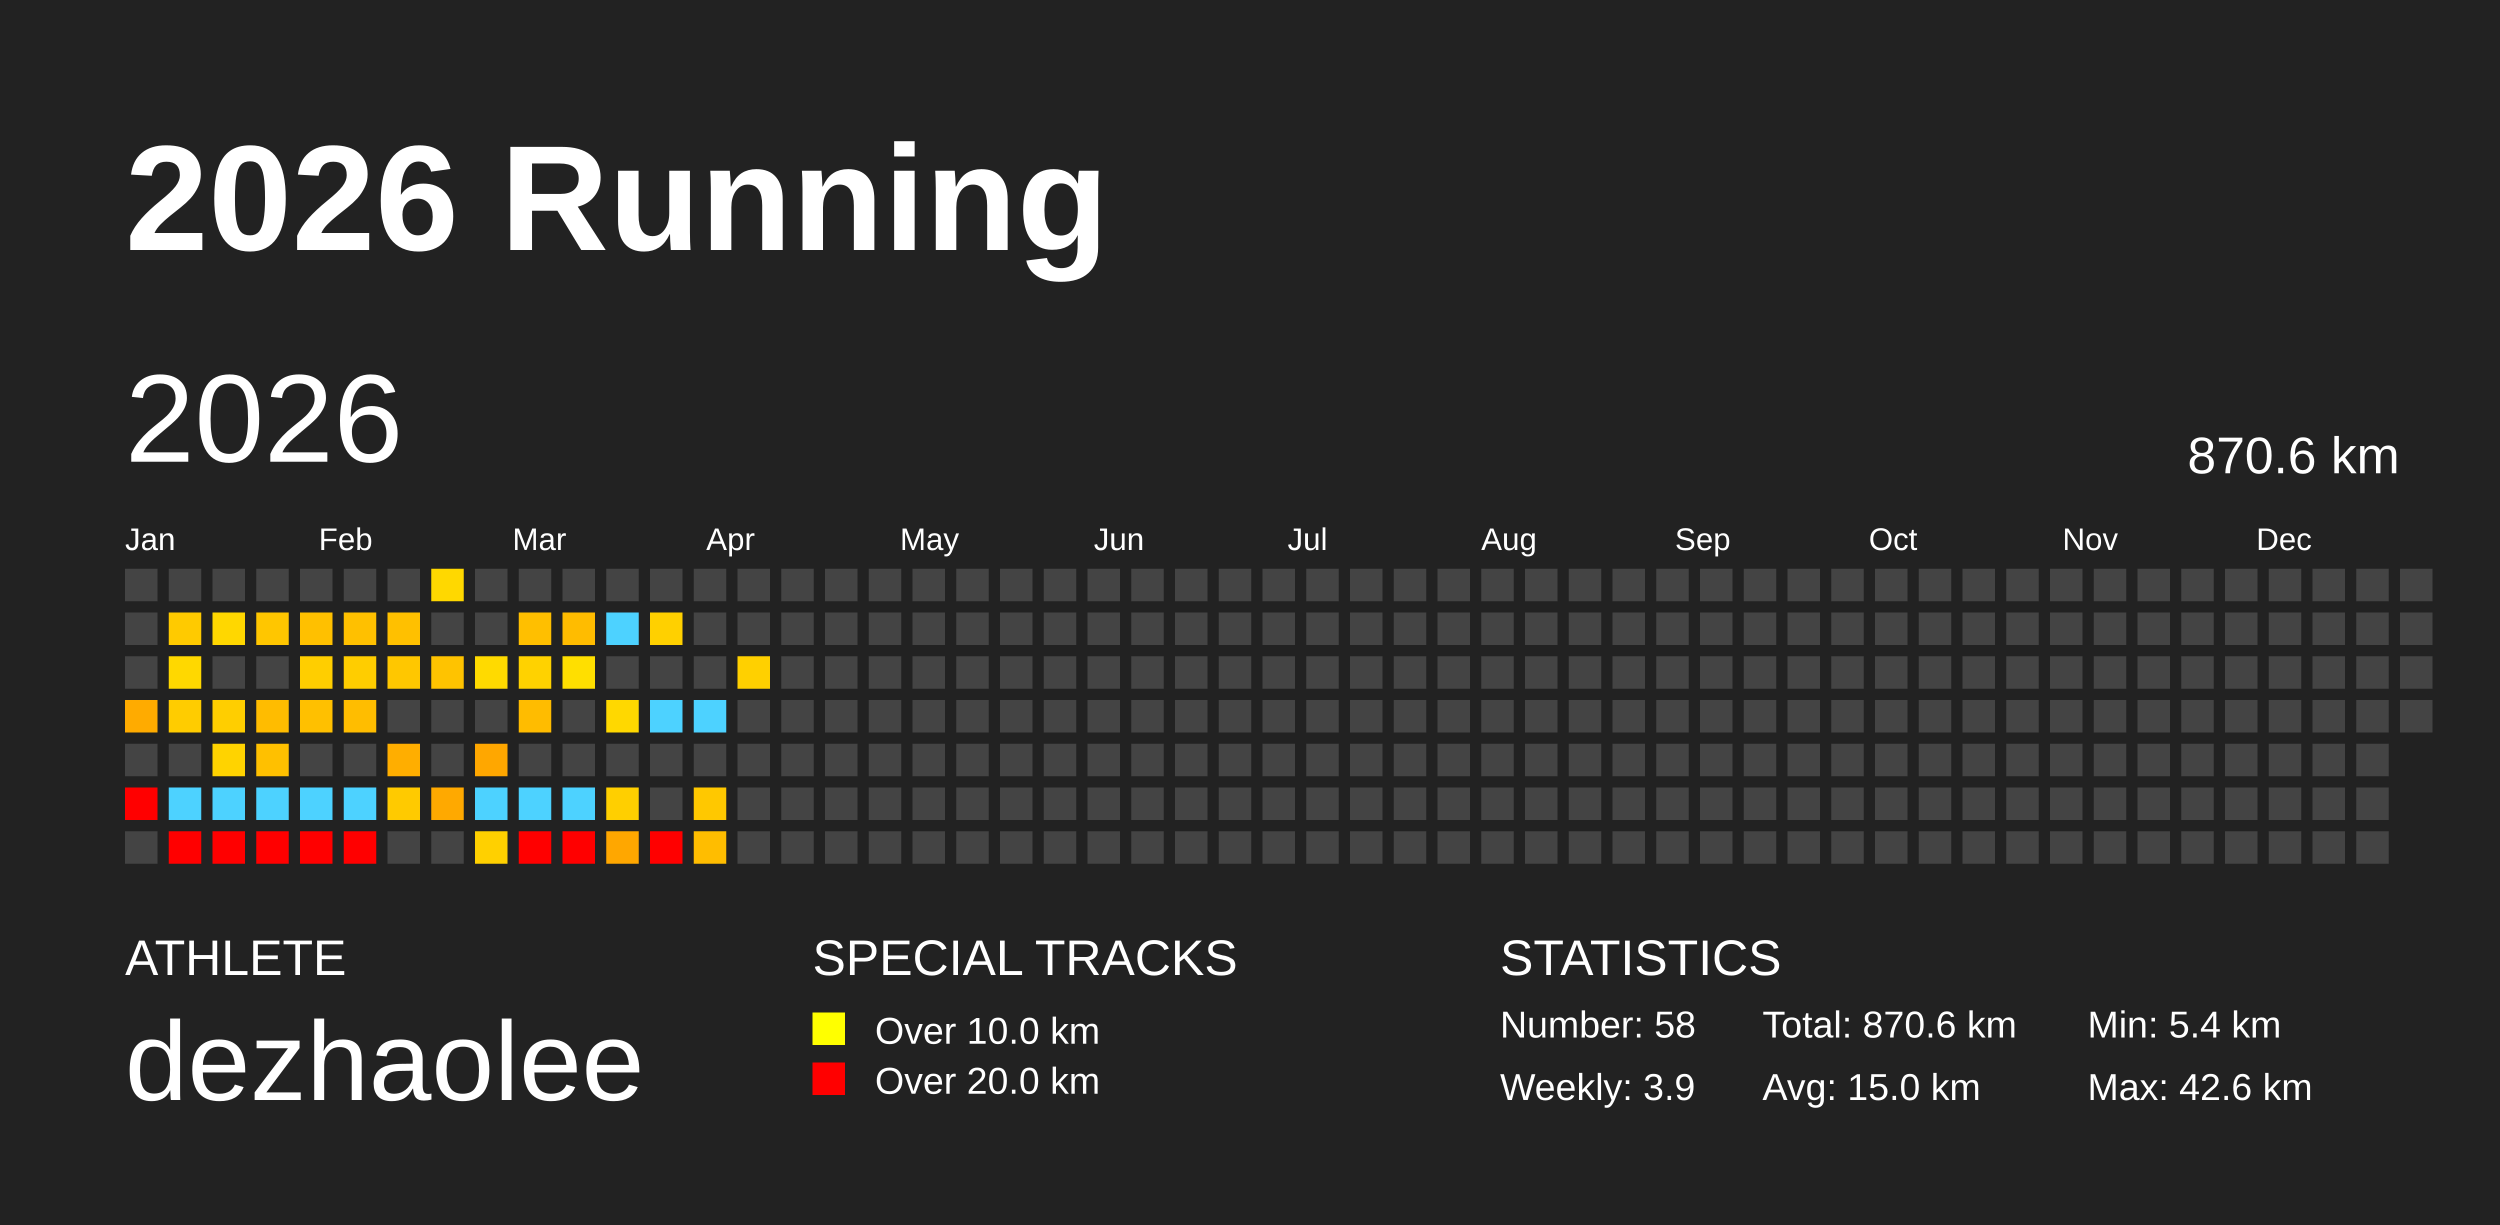
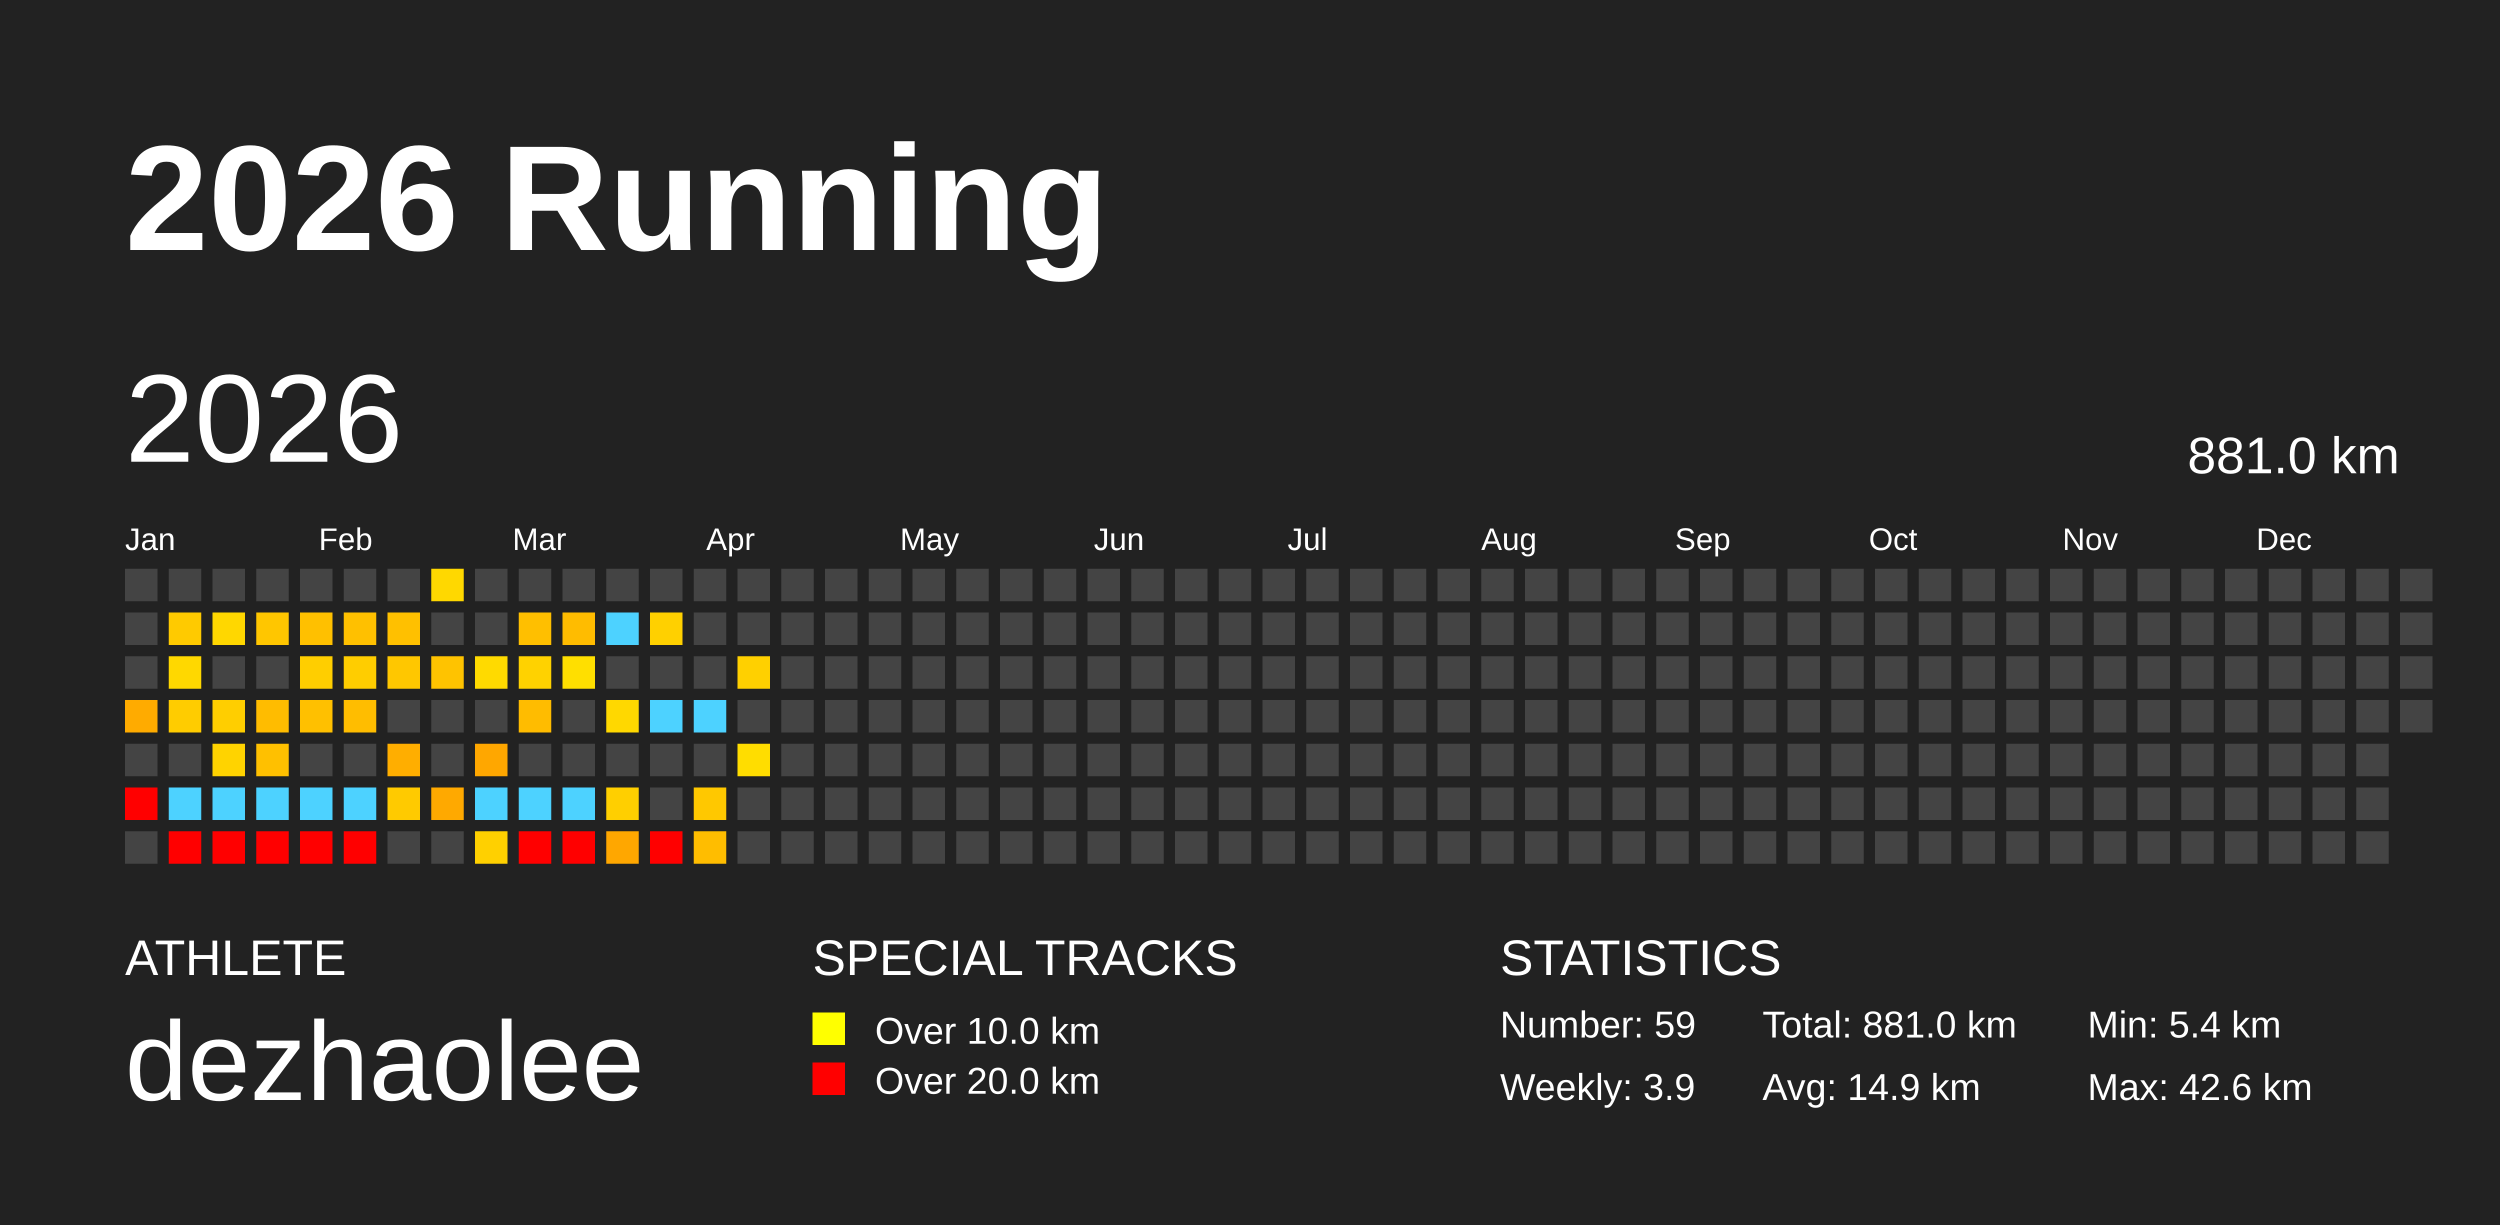
<svg xmlns="http://www.w3.org/2000/svg" baseProfile="full" height="98mm" version="1.1" viewBox="0,0,200,98" width="200mm">
  <defs />
  <rect fill="#222222" height="98" width="200" x="0" y="0" />
  <text fill="#FFFFFF" style="font-size:12px; font-family:Arial; font-weight:bold;" x="10" y="20">2026 Running</text>
  <text fill="#FFFFFF" style="font-size:4px; font-family:Arial" x="10" y="78">ATHLETE</text>
  <text fill="#FFFFFF" style="font-size:9px; font-family:Arial" x="10" y="88">dezhaolee</text>
  <text fill="#FFFFFF" style="font-size:4px; font-family:Arial" x="65" y="78">SPECIAL TRACKS</text>
  <rect fill="yellow" height="2.6" width="2.6" x="65" y="81" />
  <text fill="#FFFFFF" style="font-size:3px; font-family:Arial" x="70" y="83.5">Over 10.0 km</text>
  <rect fill="red" height="2.6" width="2.6" x="65" y="85" />
  <text fill="#FFFFFF" style="font-size:3px; font-family:Arial" x="70" y="87.5">Over 20.0 km</text>
  <text fill="#FFFFFF" style="font-size:4px; font-family:Arial" x="120" y="78">STATISTICS</text>
-   <text fill="#FFFFFF" style="font-size:3px; font-family:Arial" x="120" y="83">Number: 58</text>
+   <text fill="#FFFFFF" style="font-size:3px; font-family:Arial" x="120" y="83">Number: 59</text>
  <text fill="#FFFFFF" style="font-size:3px; font-family:Arial" x="120" y="88">Weekly: 3.9</text>
-   <text fill="#FFFFFF" style="font-size:3px; font-family:Arial" x="141" y="83">Total: 870.6 km</text>
-   <text fill="#FFFFFF" style="font-size:3px; font-family:Arial" x="141" y="88">Avg: 15.0 km</text>
+   <text fill="#FFFFFF" style="font-size:3px; font-family:Arial" x="141" y="83">Total: 881.0 km</text>
+   <text fill="#FFFFFF" style="font-size:3px; font-family:Arial" x="141" y="88">Avg: 14.9 km</text>
  <text fill="#FFFFFF" style="font-size:3px; font-family:Arial" x="167" y="83">Min: 5.4 km</text>
  <text fill="#FFFFFF" style="font-size:3px; font-family:Arial" x="167" y="88">Max: 42.6 km</text>
  <text dominant-baseline="hanging" fill="#FFFFFF" style="font-size:10.0px; font-family:Arial;" x="10" y="30">2026</text>
-   <text dominant-baseline="hanging" fill="#FFFFFF" style="font-size:4.125px; font-family:Arial;" x="175" y="35">870.6 km</text>
+   <text dominant-baseline="hanging" fill="#FFFFFF" style="font-size:4.125px; font-family:Arial;" x="175" y="35">881.0 km</text>
  <text fill="#FFFFFF" style="font-size:2.5px; font-family:Arial" x="10.0" y="44">Jan</text>
  <text fill="#FFFFFF" style="font-size:2.5px; font-family:Arial" x="25.5" y="44">Feb</text>
  <text fill="#FFFFFF" style="font-size:2.5px; font-family:Arial" x="41.0" y="44">Mar</text>
  <text fill="#FFFFFF" style="font-size:2.5px; font-family:Arial" x="56.5" y="44">Apr</text>
  <text fill="#FFFFFF" style="font-size:2.5px; font-family:Arial" x="72.0" y="44">May</text>
  <text fill="#FFFFFF" style="font-size:2.5px; font-family:Arial" x="87.5" y="44">Jun</text>
  <text fill="#FFFFFF" style="font-size:2.5px; font-family:Arial" x="103.0" y="44">Jul</text>
  <text fill="#FFFFFF" style="font-size:2.5px; font-family:Arial" x="118.5" y="44">Aug</text>
  <text fill="#FFFFFF" style="font-size:2.5px; font-family:Arial" x="134.0" y="44">Sep</text>
  <text fill="#FFFFFF" style="font-size:2.5px; font-family:Arial" x="149.5" y="44">Oct</text>
  <text fill="#FFFFFF" style="font-size:2.5px; font-family:Arial" x="165.0" y="44">Nov</text>
  <text fill="#FFFFFF" style="font-size:2.5px; font-family:Arial" x="180.5" y="44">Dec</text>
  <rect fill="#444444" height="2.6" width="2.6" x="10.0" y="45.5" />
  <rect fill="#444444" height="2.6" width="2.6" x="10.0" y="49.0" />
  <rect fill="#444444" height="2.6" width="2.6" x="10.0" y="52.5" />
  <rect fill="#ffab00" height="2.6" width="2.6" x="10.0" y="56.0" />
  <rect fill="#444444" height="2.6" width="2.6" x="10.0" y="59.5" />
  <rect fill="red" height="2.6" width="2.6" x="10.0" y="63.0" />
  <rect fill="#444444" height="2.6" width="2.6" x="10.0" y="66.5" />
  <rect fill="#444444" height="2.6" width="2.6" x="13.5" y="45.5" />
  <rect fill="#ffca00" height="2.6" width="2.6" x="13.5" y="49.0" />
  <rect fill="#ffd800" height="2.6" width="2.6" x="13.5" y="52.5" />
  <rect fill="#ffcc00" height="2.6" width="2.6" x="13.5" y="56.0" />
  <rect fill="#444444" height="2.6" width="2.6" x="13.5" y="59.5" />
  <rect fill="#4dd2ff" height="2.6" width="2.6" x="13.5" y="63.0" />
  <rect fill="red" height="2.6" width="2.6" x="13.5" y="66.5" />
  <rect fill="#444444" height="2.6" width="2.6" x="17.0" y="45.5" />
  <rect fill="#ffd700" height="2.6" width="2.6" x="17.0" y="49.0" />
  <rect fill="#444444" height="2.6" width="2.6" x="17.0" y="52.5" />
  <rect fill="#ffce00" height="2.6" width="2.6" x="17.0" y="56.0" />
  <rect fill="#ffd300" height="2.6" width="2.6" x="17.0" y="59.5" />
  <rect fill="#4dd2ff" height="2.6" width="2.6" x="17.0" y="63.0" />
  <rect fill="red" height="2.6" width="2.6" x="17.0" y="66.5" />
  <rect fill="#444444" height="2.6" width="2.6" x="20.5" y="45.5" />
  <rect fill="#ffc600" height="2.6" width="2.6" x="20.5" y="49.0" />
  <rect fill="#444444" height="2.6" width="2.6" x="20.5" y="52.5" />
  <rect fill="#ffbc00" height="2.6" width="2.6" x="20.5" y="56.0" />
  <rect fill="#ffc000" height="2.6" width="2.6" x="20.5" y="59.5" />
  <rect fill="#4dd2ff" height="2.6" width="2.6" x="20.5" y="63.0" />
  <rect fill="red" height="2.6" width="2.6" x="20.5" y="66.5" />
  <rect fill="#444444" height="2.6" width="2.6" x="24.0" y="45.5" />
  <rect fill="#ffc000" height="2.6" width="2.6" x="24.0" y="49.0" />
  <rect fill="#ffce00" height="2.6" width="2.6" x="24.0" y="52.5" />
  <rect fill="#ffc000" height="2.6" width="2.6" x="24.0" y="56.0" />
  <rect fill="#444444" height="2.6" width="2.6" x="24.0" y="59.5" />
  <rect fill="#4dd2ff" height="2.6" width="2.6" x="24.0" y="63.0" />
  <rect fill="red" height="2.6" width="2.6" x="24.0" y="66.5" />
  <rect fill="#444444" height="2.6" width="2.6" x="27.5" y="45.5" />
  <rect fill="#ffc000" height="2.6" width="2.6" x="27.5" y="49.0" />
  <rect fill="#ffcd00" height="2.6" width="2.6" x="27.5" y="52.5" />
  <rect fill="#ffbd00" height="2.6" width="2.6" x="27.5" y="56.0" />
  <rect fill="#444444" height="2.6" width="2.6" x="27.5" y="59.5" />
  <rect fill="#4dd2ff" height="2.6" width="2.6" x="27.5" y="63.0" />
  <rect fill="red" height="2.6" width="2.6" x="27.5" y="66.5" />
  <rect fill="#444444" height="2.6" width="2.6" x="31.0" y="45.5" />
  <rect fill="#ffc000" height="2.6" width="2.6" x="31.0" y="49.0" />
  <rect fill="#ffc700" height="2.6" width="2.6" x="31.0" y="52.5" />
  <rect fill="#444444" height="2.6" width="2.6" x="31.0" y="56.0" />
  <rect fill="#ffae00" height="2.6" width="2.6" x="31.0" y="59.5" />
  <rect fill="#ffca00" height="2.6" width="2.6" x="31.0" y="63.0" />
  <rect fill="#444444" height="2.6" width="2.6" x="31.0" y="66.5" />
  <rect fill="#ffd800" height="2.6" width="2.6" x="34.5" y="45.5" />
  <rect fill="#444444" height="2.6" width="2.6" x="34.5" y="49.0" />
  <rect fill="#ffc300" height="2.6" width="2.6" x="34.5" y="52.5" />
  <rect fill="#444444" height="2.6" width="2.6" x="34.5" y="56.0" />
  <rect fill="#444444" height="2.6" width="2.6" x="34.5" y="59.5" />
  <rect fill="#ffa900" height="2.6" width="2.6" x="34.5" y="63.0" />
  <rect fill="#444444" height="2.6" width="2.6" x="34.5" y="66.5" />
  <rect fill="#444444" height="2.6" width="2.6" x="38.0" y="45.5" />
  <rect fill="#444444" height="2.6" width="2.6" x="38.0" y="49.0" />
  <rect fill="#ffda00" height="2.6" width="2.6" x="38.0" y="52.5" />
  <rect fill="#444444" height="2.6" width="2.6" x="38.0" y="56.0" />
  <rect fill="#ffa700" height="2.6" width="2.6" x="38.0" y="59.5" />
  <rect fill="#4dd2ff" height="2.6" width="2.6" x="38.0" y="63.0" />
  <rect fill="#ffd000" height="2.6" width="2.6" x="38.0" y="66.5" />
  <rect fill="#444444" height="2.6" width="2.6" x="41.5" y="45.5" />
  <rect fill="#ffbf00" height="2.6" width="2.6" x="41.5" y="49.0" />
  <rect fill="#ffd200" height="2.6" width="2.6" x="41.5" y="52.5" />
  <rect fill="#ffbc00" height="2.6" width="2.6" x="41.5" y="56.0" />
  <rect fill="#444444" height="2.6" width="2.6" x="41.5" y="59.5" />
  <rect fill="#4dd2ff" height="2.6" width="2.6" x="41.5" y="63.0" />
  <rect fill="red" height="2.6" width="2.6" x="41.5" y="66.5" />
  <rect fill="#444444" height="2.6" width="2.6" x="45.0" y="45.5" />
  <rect fill="#ffbc00" height="2.6" width="2.6" x="45.0" y="49.0" />
  <rect fill="#ffdf00" height="2.6" width="2.6" x="45.0" y="52.5" />
  <rect fill="#444444" height="2.6" width="2.6" x="45.0" y="56.0" />
  <rect fill="#444444" height="2.6" width="2.6" x="45.0" y="59.5" />
  <rect fill="#4dd2ff" height="2.6" width="2.6" x="45.0" y="63.0" />
  <rect fill="red" height="2.6" width="2.6" x="45.0" y="66.5" />
  <rect fill="#444444" height="2.6" width="2.6" x="48.5" y="45.5" />
  <rect fill="#4dd2ff" height="2.6" width="2.6" x="48.5" y="49.0" />
  <rect fill="#444444" height="2.6" width="2.6" x="48.5" y="52.5" />
  <rect fill="#ffd800" height="2.6" width="2.6" x="48.5" y="56.0" />
  <rect fill="#444444" height="2.6" width="2.6" x="48.5" y="59.5" />
  <rect fill="#ffcf00" height="2.6" width="2.6" x="48.5" y="63.0" />
  <rect fill="#ffa700" height="2.6" width="2.6" x="48.5" y="66.5" />
  <rect fill="#444444" height="2.6" width="2.6" x="52.0" y="45.5" />
  <rect fill="#ffd000" height="2.6" width="2.6" x="52.0" y="49.0" />
  <rect fill="#444444" height="2.6" width="2.6" x="52.0" y="52.5" />
  <rect fill="#4dd2ff" height="2.6" width="2.6" x="52.0" y="56.0" />
  <rect fill="#444444" height="2.6" width="2.6" x="52.0" y="59.5" />
  <rect fill="#444444" height="2.6" width="2.6" x="52.0" y="63.0" />
  <rect fill="red" height="2.6" width="2.6" x="52.0" y="66.5" />
  <rect fill="#444444" height="2.6" width="2.6" x="55.5" y="45.5" />
  <rect fill="#444444" height="2.6" width="2.6" x="55.5" y="49.0" />
  <rect fill="#444444" height="2.6" width="2.6" x="55.5" y="52.5" />
  <rect fill="#4dd2ff" height="2.6" width="2.6" x="55.5" y="56.0" />
  <rect fill="#444444" height="2.6" width="2.6" x="55.5" y="59.5" />
  <rect fill="#ffc800" height="2.6" width="2.6" x="55.5" y="63.0" />
  <rect fill="#ffbd00" height="2.6" width="2.6" x="55.5" y="66.5" />
  <rect fill="#444444" height="2.6" width="2.6" x="59.0" y="45.5" />
  <rect fill="#444444" height="2.6" width="2.6" x="59.0" y="49.0" />
  <rect fill="#ffd000" height="2.6" width="2.6" x="59.0" y="52.5" />
  <rect fill="#444444" height="2.6" width="2.6" x="59.0" y="56.0" />
-   <rect fill="#444444" height="2.6" width="2.6" x="59.0" y="59.5" />
+   <rect fill="#ffdd00" height="2.6" width="2.6" x="59.0" y="59.5" />
  <rect fill="#444444" height="2.6" width="2.6" x="59.0" y="63.0" />
  <rect fill="#444444" height="2.6" width="2.6" x="59.0" y="66.5" />
  <rect fill="#444444" height="2.6" width="2.6" x="62.5" y="45.5" />
  <rect fill="#444444" height="2.6" width="2.6" x="62.5" y="49.0" />
  <rect fill="#444444" height="2.6" width="2.6" x="62.5" y="52.5" />
  <rect fill="#444444" height="2.6" width="2.6" x="62.5" y="56.0" />
  <rect fill="#444444" height="2.6" width="2.6" x="62.5" y="59.5" />
  <rect fill="#444444" height="2.6" width="2.6" x="62.5" y="63.0" />
  <rect fill="#444444" height="2.6" width="2.6" x="62.5" y="66.5" />
  <rect fill="#444444" height="2.6" width="2.6" x="66.0" y="45.5" />
  <rect fill="#444444" height="2.6" width="2.6" x="66.0" y="49.0" />
  <rect fill="#444444" height="2.6" width="2.6" x="66.0" y="52.5" />
  <rect fill="#444444" height="2.6" width="2.6" x="66.0" y="56.0" />
  <rect fill="#444444" height="2.6" width="2.6" x="66.0" y="59.5" />
  <rect fill="#444444" height="2.6" width="2.6" x="66.0" y="63.0" />
  <rect fill="#444444" height="2.6" width="2.6" x="66.0" y="66.5" />
  <rect fill="#444444" height="2.6" width="2.6" x="69.5" y="45.5" />
  <rect fill="#444444" height="2.6" width="2.6" x="69.5" y="49.0" />
  <rect fill="#444444" height="2.6" width="2.6" x="69.5" y="52.5" />
  <rect fill="#444444" height="2.6" width="2.6" x="69.5" y="56.0" />
  <rect fill="#444444" height="2.6" width="2.6" x="69.5" y="59.5" />
  <rect fill="#444444" height="2.6" width="2.6" x="69.5" y="63.0" />
  <rect fill="#444444" height="2.6" width="2.6" x="69.5" y="66.5" />
  <rect fill="#444444" height="2.6" width="2.6" x="73.0" y="45.5" />
  <rect fill="#444444" height="2.6" width="2.6" x="73.0" y="49.0" />
  <rect fill="#444444" height="2.6" width="2.6" x="73.0" y="52.5" />
  <rect fill="#444444" height="2.6" width="2.6" x="73.0" y="56.0" />
  <rect fill="#444444" height="2.6" width="2.6" x="73.0" y="59.5" />
  <rect fill="#444444" height="2.6" width="2.6" x="73.0" y="63.0" />
  <rect fill="#444444" height="2.6" width="2.6" x="73.0" y="66.5" />
  <rect fill="#444444" height="2.6" width="2.6" x="76.5" y="45.5" />
  <rect fill="#444444" height="2.6" width="2.6" x="76.5" y="49.0" />
  <rect fill="#444444" height="2.6" width="2.6" x="76.5" y="52.5" />
  <rect fill="#444444" height="2.6" width="2.6" x="76.5" y="56.0" />
  <rect fill="#444444" height="2.6" width="2.6" x="76.5" y="59.5" />
  <rect fill="#444444" height="2.6" width="2.6" x="76.5" y="63.0" />
  <rect fill="#444444" height="2.6" width="2.6" x="76.5" y="66.5" />
  <rect fill="#444444" height="2.6" width="2.6" x="80.0" y="45.5" />
  <rect fill="#444444" height="2.6" width="2.6" x="80.0" y="49.0" />
  <rect fill="#444444" height="2.6" width="2.6" x="80.0" y="52.5" />
  <rect fill="#444444" height="2.6" width="2.6" x="80.0" y="56.0" />
  <rect fill="#444444" height="2.6" width="2.6" x="80.0" y="59.5" />
  <rect fill="#444444" height="2.6" width="2.6" x="80.0" y="63.0" />
  <rect fill="#444444" height="2.6" width="2.6" x="80.0" y="66.5" />
  <rect fill="#444444" height="2.6" width="2.6" x="83.5" y="45.5" />
  <rect fill="#444444" height="2.6" width="2.6" x="83.5" y="49.0" />
  <rect fill="#444444" height="2.6" width="2.6" x="83.5" y="52.5" />
  <rect fill="#444444" height="2.6" width="2.6" x="83.5" y="56.0" />
  <rect fill="#444444" height="2.6" width="2.6" x="83.5" y="59.5" />
  <rect fill="#444444" height="2.6" width="2.6" x="83.5" y="63.0" />
  <rect fill="#444444" height="2.6" width="2.6" x="83.5" y="66.5" />
  <rect fill="#444444" height="2.6" width="2.6" x="87.0" y="45.5" />
  <rect fill="#444444" height="2.6" width="2.6" x="87.0" y="49.0" />
  <rect fill="#444444" height="2.6" width="2.6" x="87.0" y="52.5" />
  <rect fill="#444444" height="2.6" width="2.6" x="87.0" y="56.0" />
  <rect fill="#444444" height="2.6" width="2.6" x="87.0" y="59.5" />
  <rect fill="#444444" height="2.6" width="2.6" x="87.0" y="63.0" />
  <rect fill="#444444" height="2.6" width="2.6" x="87.0" y="66.5" />
  <rect fill="#444444" height="2.6" width="2.6" x="90.5" y="45.5" />
  <rect fill="#444444" height="2.6" width="2.6" x="90.5" y="49.0" />
  <rect fill="#444444" height="2.6" width="2.6" x="90.5" y="52.5" />
  <rect fill="#444444" height="2.6" width="2.6" x="90.5" y="56.0" />
  <rect fill="#444444" height="2.6" width="2.6" x="90.5" y="59.5" />
  <rect fill="#444444" height="2.6" width="2.6" x="90.5" y="63.0" />
  <rect fill="#444444" height="2.6" width="2.6" x="90.5" y="66.5" />
  <rect fill="#444444" height="2.6" width="2.6" x="94.0" y="45.5" />
  <rect fill="#444444" height="2.6" width="2.6" x="94.0" y="49.0" />
  <rect fill="#444444" height="2.6" width="2.6" x="94.0" y="52.5" />
  <rect fill="#444444" height="2.6" width="2.6" x="94.0" y="56.0" />
  <rect fill="#444444" height="2.6" width="2.6" x="94.0" y="59.5" />
  <rect fill="#444444" height="2.6" width="2.6" x="94.0" y="63.0" />
  <rect fill="#444444" height="2.6" width="2.6" x="94.0" y="66.5" />
  <rect fill="#444444" height="2.6" width="2.6" x="97.5" y="45.5" />
  <rect fill="#444444" height="2.6" width="2.6" x="97.5" y="49.0" />
  <rect fill="#444444" height="2.6" width="2.6" x="97.5" y="52.5" />
  <rect fill="#444444" height="2.6" width="2.6" x="97.5" y="56.0" />
  <rect fill="#444444" height="2.6" width="2.6" x="97.5" y="59.5" />
  <rect fill="#444444" height="2.6" width="2.6" x="97.5" y="63.0" />
  <rect fill="#444444" height="2.6" width="2.6" x="97.5" y="66.5" />
  <rect fill="#444444" height="2.6" width="2.6" x="101.0" y="45.5" />
  <rect fill="#444444" height="2.6" width="2.6" x="101.0" y="49.0" />
  <rect fill="#444444" height="2.6" width="2.6" x="101.0" y="52.5" />
  <rect fill="#444444" height="2.6" width="2.6" x="101.0" y="56.0" />
  <rect fill="#444444" height="2.6" width="2.6" x="101.0" y="59.5" />
  <rect fill="#444444" height="2.6" width="2.6" x="101.0" y="63.0" />
  <rect fill="#444444" height="2.6" width="2.6" x="101.0" y="66.5" />
  <rect fill="#444444" height="2.6" width="2.6" x="104.5" y="45.5" />
  <rect fill="#444444" height="2.6" width="2.6" x="104.5" y="49.0" />
  <rect fill="#444444" height="2.6" width="2.6" x="104.5" y="52.5" />
  <rect fill="#444444" height="2.6" width="2.6" x="104.5" y="56.0" />
  <rect fill="#444444" height="2.6" width="2.6" x="104.5" y="59.5" />
  <rect fill="#444444" height="2.6" width="2.6" x="104.5" y="63.0" />
  <rect fill="#444444" height="2.6" width="2.6" x="104.5" y="66.5" />
  <rect fill="#444444" height="2.6" width="2.6" x="108.0" y="45.5" />
  <rect fill="#444444" height="2.6" width="2.6" x="108.0" y="49.0" />
  <rect fill="#444444" height="2.6" width="2.6" x="108.0" y="52.5" />
  <rect fill="#444444" height="2.6" width="2.6" x="108.0" y="56.0" />
  <rect fill="#444444" height="2.6" width="2.6" x="108.0" y="59.5" />
  <rect fill="#444444" height="2.6" width="2.6" x="108.0" y="63.0" />
  <rect fill="#444444" height="2.6" width="2.6" x="108.0" y="66.5" />
  <rect fill="#444444" height="2.6" width="2.6" x="111.5" y="45.5" />
  <rect fill="#444444" height="2.6" width="2.6" x="111.5" y="49.0" />
  <rect fill="#444444" height="2.6" width="2.6" x="111.5" y="52.5" />
  <rect fill="#444444" height="2.6" width="2.6" x="111.5" y="56.0" />
  <rect fill="#444444" height="2.6" width="2.6" x="111.5" y="59.5" />
  <rect fill="#444444" height="2.6" width="2.6" x="111.5" y="63.0" />
  <rect fill="#444444" height="2.6" width="2.6" x="111.5" y="66.5" />
  <rect fill="#444444" height="2.6" width="2.6" x="115.0" y="45.5" />
  <rect fill="#444444" height="2.6" width="2.6" x="115.0" y="49.0" />
  <rect fill="#444444" height="2.6" width="2.6" x="115.0" y="52.5" />
  <rect fill="#444444" height="2.6" width="2.6" x="115.0" y="56.0" />
  <rect fill="#444444" height="2.6" width="2.6" x="115.0" y="59.5" />
  <rect fill="#444444" height="2.6" width="2.6" x="115.0" y="63.0" />
  <rect fill="#444444" height="2.6" width="2.6" x="115.0" y="66.5" />
  <rect fill="#444444" height="2.6" width="2.6" x="118.5" y="45.5" />
  <rect fill="#444444" height="2.6" width="2.6" x="118.5" y="49.0" />
  <rect fill="#444444" height="2.6" width="2.6" x="118.5" y="52.5" />
  <rect fill="#444444" height="2.6" width="2.6" x="118.5" y="56.0" />
  <rect fill="#444444" height="2.6" width="2.6" x="118.5" y="59.5" />
  <rect fill="#444444" height="2.6" width="2.6" x="118.5" y="63.0" />
  <rect fill="#444444" height="2.6" width="2.6" x="118.5" y="66.5" />
  <rect fill="#444444" height="2.6" width="2.6" x="122.0" y="45.5" />
  <rect fill="#444444" height="2.6" width="2.6" x="122.0" y="49.0" />
  <rect fill="#444444" height="2.6" width="2.6" x="122.0" y="52.5" />
  <rect fill="#444444" height="2.6" width="2.6" x="122.0" y="56.0" />
  <rect fill="#444444" height="2.6" width="2.6" x="122.0" y="59.5" />
  <rect fill="#444444" height="2.6" width="2.6" x="122.0" y="63.0" />
  <rect fill="#444444" height="2.6" width="2.6" x="122.0" y="66.5" />
  <rect fill="#444444" height="2.6" width="2.6" x="125.5" y="45.5" />
  <rect fill="#444444" height="2.6" width="2.6" x="125.5" y="49.0" />
  <rect fill="#444444" height="2.6" width="2.6" x="125.5" y="52.5" />
  <rect fill="#444444" height="2.6" width="2.6" x="125.5" y="56.0" />
  <rect fill="#444444" height="2.6" width="2.6" x="125.5" y="59.5" />
  <rect fill="#444444" height="2.6" width="2.6" x="125.5" y="63.0" />
  <rect fill="#444444" height="2.6" width="2.6" x="125.5" y="66.5" />
  <rect fill="#444444" height="2.6" width="2.6" x="129.0" y="45.5" />
  <rect fill="#444444" height="2.6" width="2.6" x="129.0" y="49.0" />
  <rect fill="#444444" height="2.6" width="2.6" x="129.0" y="52.5" />
  <rect fill="#444444" height="2.6" width="2.6" x="129.0" y="56.0" />
  <rect fill="#444444" height="2.6" width="2.6" x="129.0" y="59.5" />
  <rect fill="#444444" height="2.6" width="2.6" x="129.0" y="63.0" />
  <rect fill="#444444" height="2.6" width="2.6" x="129.0" y="66.5" />
  <rect fill="#444444" height="2.6" width="2.6" x="132.5" y="45.5" />
  <rect fill="#444444" height="2.6" width="2.6" x="132.5" y="49.0" />
  <rect fill="#444444" height="2.6" width="2.6" x="132.5" y="52.5" />
  <rect fill="#444444" height="2.6" width="2.6" x="132.5" y="56.0" />
  <rect fill="#444444" height="2.6" width="2.6" x="132.5" y="59.5" />
  <rect fill="#444444" height="2.6" width="2.6" x="132.5" y="63.0" />
  <rect fill="#444444" height="2.6" width="2.6" x="132.5" y="66.5" />
  <rect fill="#444444" height="2.6" width="2.6" x="136.0" y="45.5" />
  <rect fill="#444444" height="2.6" width="2.6" x="136.0" y="49.0" />
  <rect fill="#444444" height="2.6" width="2.6" x="136.0" y="52.5" />
  <rect fill="#444444" height="2.6" width="2.6" x="136.0" y="56.0" />
  <rect fill="#444444" height="2.6" width="2.6" x="136.0" y="59.5" />
  <rect fill="#444444" height="2.6" width="2.6" x="136.0" y="63.0" />
  <rect fill="#444444" height="2.6" width="2.6" x="136.0" y="66.5" />
  <rect fill="#444444" height="2.6" width="2.6" x="139.5" y="45.5" />
  <rect fill="#444444" height="2.6" width="2.6" x="139.5" y="49.0" />
  <rect fill="#444444" height="2.6" width="2.6" x="139.5" y="52.5" />
  <rect fill="#444444" height="2.6" width="2.6" x="139.5" y="56.0" />
  <rect fill="#444444" height="2.6" width="2.6" x="139.5" y="59.5" />
  <rect fill="#444444" height="2.6" width="2.6" x="139.5" y="63.0" />
  <rect fill="#444444" height="2.6" width="2.6" x="139.5" y="66.5" />
  <rect fill="#444444" height="2.6" width="2.6" x="143.0" y="45.5" />
  <rect fill="#444444" height="2.6" width="2.6" x="143.0" y="49.0" />
  <rect fill="#444444" height="2.6" width="2.6" x="143.0" y="52.5" />
  <rect fill="#444444" height="2.6" width="2.6" x="143.0" y="56.0" />
  <rect fill="#444444" height="2.6" width="2.6" x="143.0" y="59.5" />
  <rect fill="#444444" height="2.6" width="2.6" x="143.0" y="63.0" />
  <rect fill="#444444" height="2.6" width="2.6" x="143.0" y="66.5" />
  <rect fill="#444444" height="2.6" width="2.6" x="146.5" y="45.5" />
  <rect fill="#444444" height="2.6" width="2.6" x="146.5" y="49.0" />
  <rect fill="#444444" height="2.6" width="2.6" x="146.5" y="52.5" />
  <rect fill="#444444" height="2.6" width="2.6" x="146.5" y="56.0" />
  <rect fill="#444444" height="2.6" width="2.6" x="146.5" y="59.5" />
  <rect fill="#444444" height="2.6" width="2.6" x="146.5" y="63.0" />
  <rect fill="#444444" height="2.6" width="2.6" x="146.5" y="66.5" />
  <rect fill="#444444" height="2.6" width="2.6" x="150.0" y="45.5" />
  <rect fill="#444444" height="2.6" width="2.6" x="150.0" y="49.0" />
  <rect fill="#444444" height="2.6" width="2.6" x="150.0" y="52.5" />
  <rect fill="#444444" height="2.6" width="2.6" x="150.0" y="56.0" />
  <rect fill="#444444" height="2.6" width="2.6" x="150.0" y="59.5" />
  <rect fill="#444444" height="2.6" width="2.6" x="150.0" y="63.0" />
  <rect fill="#444444" height="2.6" width="2.6" x="150.0" y="66.5" />
  <rect fill="#444444" height="2.6" width="2.6" x="153.5" y="45.5" />
  <rect fill="#444444" height="2.6" width="2.6" x="153.5" y="49.0" />
  <rect fill="#444444" height="2.6" width="2.6" x="153.5" y="52.5" />
  <rect fill="#444444" height="2.6" width="2.6" x="153.5" y="56.0" />
  <rect fill="#444444" height="2.6" width="2.6" x="153.5" y="59.5" />
  <rect fill="#444444" height="2.6" width="2.6" x="153.5" y="63.0" />
  <rect fill="#444444" height="2.6" width="2.6" x="153.5" y="66.5" />
  <rect fill="#444444" height="2.6" width="2.6" x="157.0" y="45.5" />
  <rect fill="#444444" height="2.6" width="2.6" x="157.0" y="49.0" />
  <rect fill="#444444" height="2.6" width="2.6" x="157.0" y="52.5" />
  <rect fill="#444444" height="2.6" width="2.6" x="157.0" y="56.0" />
  <rect fill="#444444" height="2.6" width="2.6" x="157.0" y="59.5" />
  <rect fill="#444444" height="2.6" width="2.6" x="157.0" y="63.0" />
  <rect fill="#444444" height="2.6" width="2.6" x="157.0" y="66.5" />
  <rect fill="#444444" height="2.6" width="2.6" x="160.5" y="45.5" />
  <rect fill="#444444" height="2.6" width="2.6" x="160.5" y="49.0" />
  <rect fill="#444444" height="2.6" width="2.6" x="160.5" y="52.5" />
  <rect fill="#444444" height="2.6" width="2.6" x="160.5" y="56.0" />
  <rect fill="#444444" height="2.6" width="2.6" x="160.5" y="59.5" />
  <rect fill="#444444" height="2.6" width="2.6" x="160.5" y="63.0" />
  <rect fill="#444444" height="2.6" width="2.6" x="160.5" y="66.5" />
  <rect fill="#444444" height="2.6" width="2.6" x="164.0" y="45.5" />
  <rect fill="#444444" height="2.6" width="2.6" x="164.0" y="49.0" />
  <rect fill="#444444" height="2.6" width="2.6" x="164.0" y="52.5" />
  <rect fill="#444444" height="2.6" width="2.6" x="164.0" y="56.0" />
  <rect fill="#444444" height="2.6" width="2.6" x="164.0" y="59.5" />
  <rect fill="#444444" height="2.6" width="2.6" x="164.0" y="63.0" />
  <rect fill="#444444" height="2.6" width="2.6" x="164.0" y="66.5" />
  <rect fill="#444444" height="2.6" width="2.6" x="167.5" y="45.5" />
  <rect fill="#444444" height="2.6" width="2.6" x="167.5" y="49.0" />
  <rect fill="#444444" height="2.6" width="2.6" x="167.5" y="52.5" />
  <rect fill="#444444" height="2.6" width="2.6" x="167.5" y="56.0" />
  <rect fill="#444444" height="2.6" width="2.6" x="167.5" y="59.5" />
  <rect fill="#444444" height="2.6" width="2.6" x="167.5" y="63.0" />
  <rect fill="#444444" height="2.6" width="2.6" x="167.5" y="66.5" />
  <rect fill="#444444" height="2.6" width="2.6" x="171.0" y="45.5" />
  <rect fill="#444444" height="2.6" width="2.6" x="171.0" y="49.0" />
  <rect fill="#444444" height="2.6" width="2.6" x="171.0" y="52.5" />
  <rect fill="#444444" height="2.6" width="2.6" x="171.0" y="56.0" />
  <rect fill="#444444" height="2.6" width="2.6" x="171.0" y="59.5" />
  <rect fill="#444444" height="2.6" width="2.6" x="171.0" y="63.0" />
  <rect fill="#444444" height="2.6" width="2.6" x="171.0" y="66.5" />
  <rect fill="#444444" height="2.6" width="2.6" x="174.5" y="45.5" />
  <rect fill="#444444" height="2.6" width="2.6" x="174.5" y="49.0" />
  <rect fill="#444444" height="2.6" width="2.6" x="174.5" y="52.5" />
  <rect fill="#444444" height="2.6" width="2.6" x="174.5" y="56.0" />
  <rect fill="#444444" height="2.6" width="2.6" x="174.5" y="59.5" />
  <rect fill="#444444" height="2.6" width="2.6" x="174.5" y="63.0" />
  <rect fill="#444444" height="2.6" width="2.6" x="174.5" y="66.5" />
  <rect fill="#444444" height="2.6" width="2.6" x="178.0" y="45.5" />
  <rect fill="#444444" height="2.6" width="2.6" x="178.0" y="49.0" />
  <rect fill="#444444" height="2.6" width="2.6" x="178.0" y="52.5" />
  <rect fill="#444444" height="2.6" width="2.6" x="178.0" y="56.0" />
  <rect fill="#444444" height="2.6" width="2.6" x="178.0" y="59.5" />
  <rect fill="#444444" height="2.6" width="2.6" x="178.0" y="63.0" />
  <rect fill="#444444" height="2.6" width="2.6" x="178.0" y="66.5" />
  <rect fill="#444444" height="2.6" width="2.6" x="181.5" y="45.5" />
  <rect fill="#444444" height="2.6" width="2.6" x="181.5" y="49.0" />
  <rect fill="#444444" height="2.6" width="2.6" x="181.5" y="52.5" />
  <rect fill="#444444" height="2.6" width="2.6" x="181.5" y="56.0" />
  <rect fill="#444444" height="2.6" width="2.6" x="181.5" y="59.5" />
  <rect fill="#444444" height="2.6" width="2.6" x="181.5" y="63.0" />
  <rect fill="#444444" height="2.6" width="2.6" x="181.5" y="66.5" />
  <rect fill="#444444" height="2.6" width="2.6" x="185.0" y="45.5" />
  <rect fill="#444444" height="2.6" width="2.6" x="185.0" y="49.0" />
  <rect fill="#444444" height="2.6" width="2.6" x="185.0" y="52.5" />
  <rect fill="#444444" height="2.6" width="2.6" x="185.0" y="56.0" />
  <rect fill="#444444" height="2.6" width="2.6" x="185.0" y="59.5" />
  <rect fill="#444444" height="2.6" width="2.6" x="185.0" y="63.0" />
  <rect fill="#444444" height="2.6" width="2.6" x="185.0" y="66.5" />
  <rect fill="#444444" height="2.6" width="2.6" x="188.5" y="45.5" />
  <rect fill="#444444" height="2.6" width="2.6" x="188.5" y="49.0" />
  <rect fill="#444444" height="2.6" width="2.6" x="188.5" y="52.5" />
  <rect fill="#444444" height="2.6" width="2.6" x="188.5" y="56.0" />
  <rect fill="#444444" height="2.6" width="2.6" x="188.5" y="59.5" />
  <rect fill="#444444" height="2.6" width="2.6" x="188.5" y="63.0" />
  <rect fill="#444444" height="2.6" width="2.6" x="188.5" y="66.5" />
  <rect fill="#444444" height="2.6" width="2.6" x="192.0" y="45.5" />
  <rect fill="#444444" height="2.6" width="2.6" x="192.0" y="49.0" />
  <rect fill="#444444" height="2.6" width="2.6" x="192.0" y="52.5" />
  <rect fill="#444444" height="2.6" width="2.6" x="192.0" y="56.0" />
</svg>
